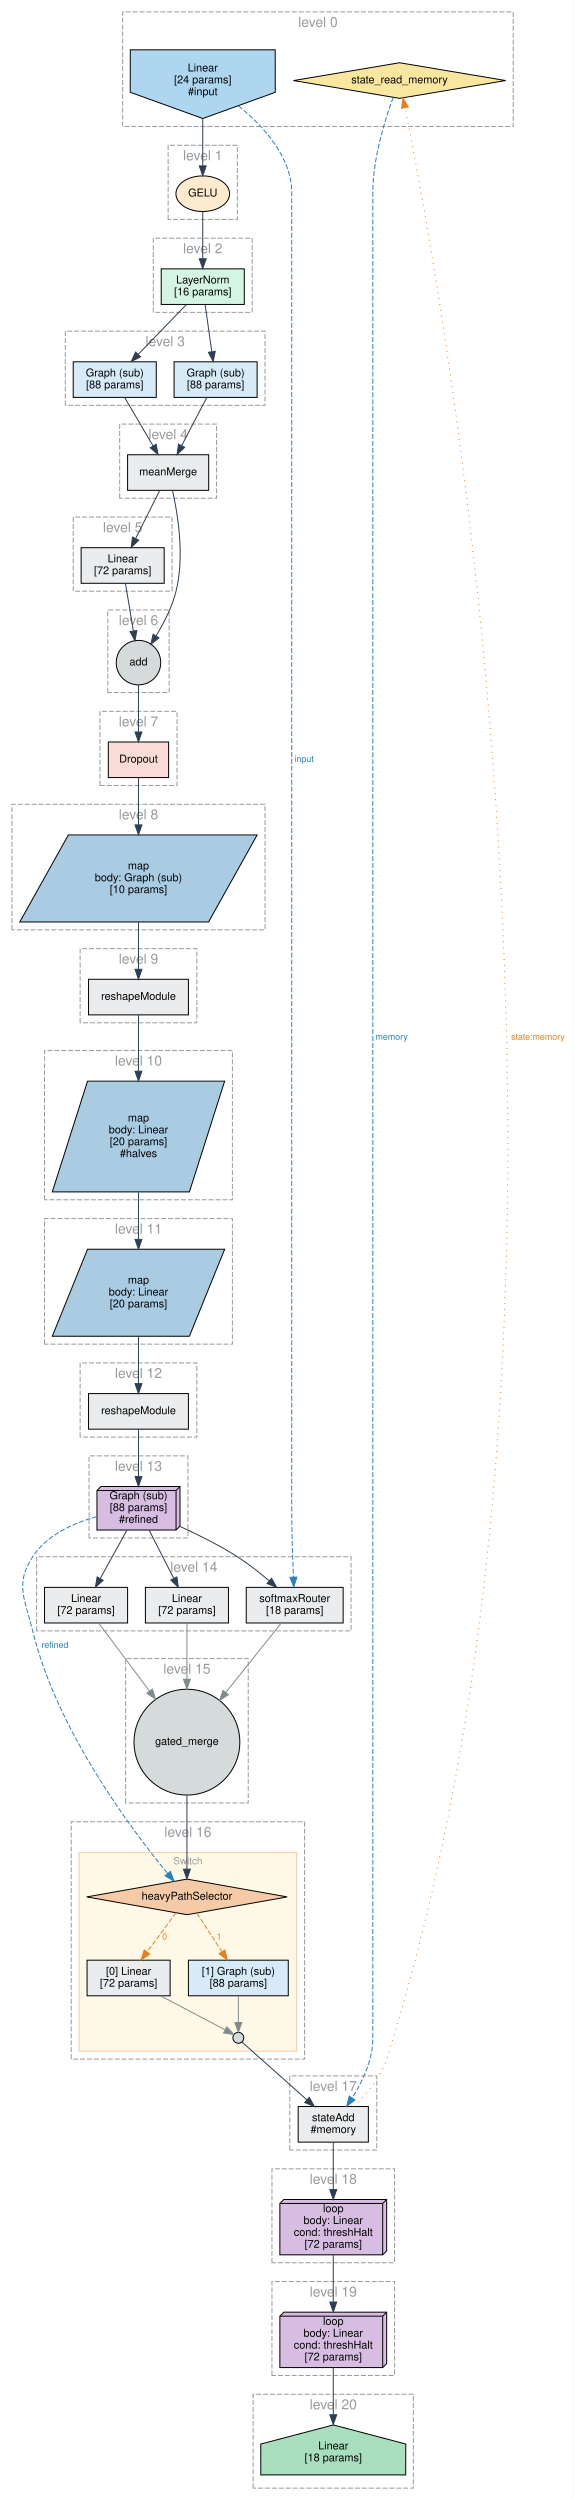
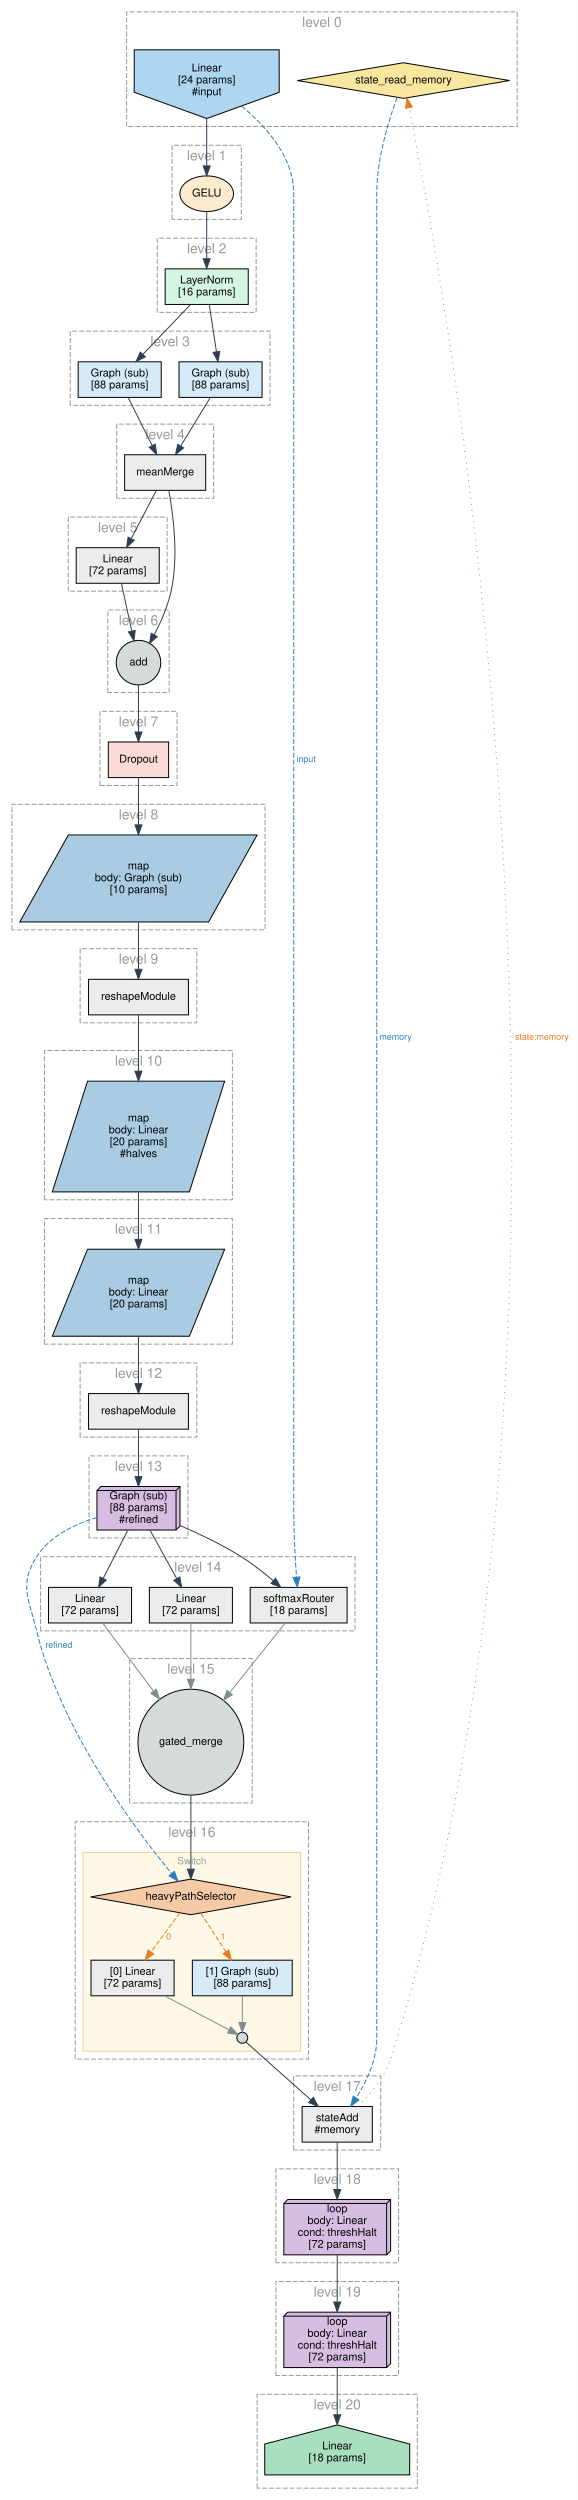
- <svg xmlns="http://www.w3.org/2000/svg" width="580pt" height="2528pt" viewBox="0.00 0.00 580.00 2528.39">
+ <svg xmlns="http://www.w3.org/2000/svg" width="584pt" height="2528pt" viewBox="0.00 0.00 584.00 2528.39">
  <g id="graph0" class="graph" transform="scale(1 1) rotate(0) translate(4 2524.39)">
-     <polygon fill="white" stroke="transparent" points="-4,4 -4,-2524.39 576,-2524.39 576,4 -4,4" />
+     <polygon fill="white" stroke="transparent" points="-4,4 -4,-2524.39 580,-2524.39 580,4 -4,4" />
    <g id="clust1" class="cluster">
-       <polygon fill="none" stroke="#999999" stroke-dasharray="5,2" points="120,-2396.48 120,-2512.39 515,-2512.39 515,-2396.48 120,-2396.48" />
-       <text text-anchor="middle" x="317.5" y="-2497.19" font-family="Helvetica,sans-Serif" font-size="14.00" fill="#999999">level 0</text>
+       <polygon fill="none" stroke="#999999" stroke-dasharray="5,2" points="124,-2396.48 124,-2512.39 519,-2512.39 519,-2396.48 124,-2396.48" />
+       <text text-anchor="middle" x="321.5" y="-2497.19" font-family="Helvetica,sans-Serif" font-size="14.00" fill="#999999">level 0</text>
    </g>
    <g id="clust2" class="cluster">
-       <polygon fill="none" stroke="#999999" stroke-dasharray="5,2" points="166,-2302.48 166,-2377.48 236,-2377.48 236,-2302.48 166,-2302.48" />
-       <text text-anchor="middle" x="201" y="-2362.28" font-family="Helvetica,sans-Serif" font-size="14.00" fill="#999999">level 1</text>
+       <polygon fill="none" stroke="#999999" stroke-dasharray="5,2" points="170,-2302.48 170,-2377.48 240,-2377.48 240,-2302.48 170,-2302.48" />
+       <text text-anchor="middle" x="205" y="-2362.28" font-family="Helvetica,sans-Serif" font-size="14.00" fill="#999999">level 1</text>
    </g>
    <g id="clust3" class="cluster">
-       <polygon fill="none" stroke="#999999" stroke-dasharray="5,2" points="151,-2208.48 151,-2283.48 251,-2283.48 251,-2208.48 151,-2208.48" />
-       <text text-anchor="middle" x="201" y="-2268.28" font-family="Helvetica,sans-Serif" font-size="14.00" fill="#999999">level 2</text>
+       <polygon fill="none" stroke="#999999" stroke-dasharray="5,2" points="155,-2208.48 155,-2283.48 255,-2283.48 255,-2208.48 155,-2208.48" />
+       <text text-anchor="middle" x="205" y="-2268.28" font-family="Helvetica,sans-Serif" font-size="14.00" fill="#999999">level 2</text>
    </g>
    <g id="clust4" class="cluster">
-       <polygon fill="none" stroke="#999999" stroke-dasharray="5,2" points="62,-2114.48 62,-2189.48 264,-2189.48 264,-2114.48 62,-2114.48" />
-       <text text-anchor="middle" x="163" y="-2174.28" font-family="Helvetica,sans-Serif" font-size="14.00" fill="#999999">level 3</text>
+       <polygon fill="none" stroke="#999999" stroke-dasharray="5,2" points="67,-2114.48 67,-2189.48 269,-2189.48 269,-2114.48 67,-2114.48" />
+       <text text-anchor="middle" x="168" y="-2174.28" font-family="Helvetica,sans-Serif" font-size="14.00" fill="#999999">level 3</text>
    </g>
    <g id="clust5" class="cluster">
-       <polygon fill="none" stroke="#999999" stroke-dasharray="5,2" points="117,-2020.48 117,-2095.48 215,-2095.48 215,-2020.48 117,-2020.48" />
-       <text text-anchor="middle" x="166" y="-2080.28" font-family="Helvetica,sans-Serif" font-size="14.00" fill="#999999">level 4</text>
+       <polygon fill="none" stroke="#999999" stroke-dasharray="5,2" points="114,-2020.48 114,-2095.48 212,-2095.48 212,-2020.48 114,-2020.48" />
+       <text text-anchor="middle" x="163" y="-2080.28" font-family="Helvetica,sans-Serif" font-size="14.00" fill="#999999">level 4</text>
    </g>
    <g id="clust6" class="cluster">
-       <polygon fill="none" stroke="#999999" stroke-dasharray="5,2" points="70,-1926.48 70,-2001.48 170,-2001.48 170,-1926.48 70,-1926.48" />
-       <text text-anchor="middle" x="120" y="-1986.28" font-family="Helvetica,sans-Serif" font-size="14.00" fill="#999999">level 5</text>
+       <polygon fill="none" stroke="#999999" stroke-dasharray="5,2" points="65,-1926.48 65,-2001.48 165,-2001.48 165,-1926.48 65,-1926.48" />
+       <text text-anchor="middle" x="115" y="-1986.28" font-family="Helvetica,sans-Serif" font-size="14.00" fill="#999999">level 5</text>
    </g>
    <g id="clust7" class="cluster">
      <polygon fill="none" stroke="#999999" stroke-dasharray="5,2" points="105,-1823.98 105,-1907.48 167,-1907.48 167,-1823.98 105,-1823.98" />
      <text text-anchor="middle" x="136" y="-1892.28" font-family="Helvetica,sans-Serif" font-size="14.00" fill="#999999">level 6</text>
    </g>
    <g id="clust8" class="cluster">
      <polygon fill="none" stroke="#999999" stroke-dasharray="5,2" points="97,-1729.98 97,-1804.98 175,-1804.98 175,-1729.98 97,-1729.98" />
      <text text-anchor="middle" x="136" y="-1789.78" font-family="Helvetica,sans-Serif" font-size="14.00" fill="#999999">level 7</text>
    </g>
    <g id="clust9" class="cluster">
      <polygon fill="none" stroke="#999999" stroke-dasharray="5,2" points="8,-1583.98 8,-1710.98 264,-1710.98 264,-1583.98 8,-1583.98" />
      <text text-anchor="middle" x="136" y="-1695.78" font-family="Helvetica,sans-Serif" font-size="14.00" fill="#999999">level 8</text>
    </g>
    <g id="clust10" class="cluster">
      <polygon fill="none" stroke="#999999" stroke-dasharray="5,2" points="77,-1489.98 77,-1564.98 195,-1564.98 195,-1489.98 77,-1489.98" />
      <text text-anchor="middle" x="136" y="-1549.78" font-family="Helvetica,sans-Serif" font-size="14.00" fill="#999999">level 9</text>
    </g>
    <g id="clust11" class="cluster">
      <polygon fill="none" stroke="#999999" stroke-dasharray="5,2" points="41,-1310.98 41,-1461.98 231,-1461.98 231,-1310.98 41,-1310.98" />
      <text text-anchor="middle" x="136" y="-1446.78" font-family="Helvetica,sans-Serif" font-size="14.00" fill="#999999">level 10</text>
    </g>
    <g id="clust12" class="cluster">
      <polygon fill="none" stroke="#999999" stroke-dasharray="5,2" points="41,-1164.98 41,-1291.98 231,-1291.98 231,-1164.98 41,-1164.98" />
      <text text-anchor="middle" x="136" y="-1276.78" font-family="Helvetica,sans-Serif" font-size="14.00" fill="#999999">level 11</text>
    </g>
    <g id="clust13" class="cluster">
      <polygon fill="none" stroke="#999999" stroke-dasharray="5,2" points="77,-1070.98 77,-1145.98 195,-1145.98 195,-1070.98 77,-1070.98" />
      <text text-anchor="middle" x="136" y="-1130.78" font-family="Helvetica,sans-Serif" font-size="14.00" fill="#999999">level 12</text>
    </g>
    <g id="clust14" class="cluster">
      <polygon fill="none" stroke="#999999" stroke-dasharray="5,2" points="86,-968.98 86,-1051.98 186,-1051.98 186,-968.98 86,-968.98" />
      <text text-anchor="middle" x="136" y="-1036.78" font-family="Helvetica,sans-Serif" font-size="14.00" fill="#999999">level 13</text>
    </g>
    <g id="clust15" class="cluster">
-       <polygon fill="none" stroke="#999999" stroke-dasharray="5,2" points="33,-874.98 33,-949.98 351,-949.98 351,-874.98 33,-874.98" />
-       <text text-anchor="middle" x="192" y="-934.78" font-family="Helvetica,sans-Serif" font-size="14.00" fill="#999999">level 14</text>
+       <polygon fill="none" stroke="#999999" stroke-dasharray="5,2" points="37,-874.98 37,-949.98 355,-949.98 355,-874.98 37,-874.98" />
+       <text text-anchor="middle" x="196" y="-934.78" font-family="Helvetica,sans-Serif" font-size="14.00" fill="#999999">level 14</text>
    </g>
    <g id="clust16" class="cluster">
-       <polygon fill="none" stroke="#999999" stroke-dasharray="5,2" points="123,-700.94 123,-846.98 247,-846.98 247,-700.94 123,-700.94" />
-       <text text-anchor="middle" x="185" y="-831.78" font-family="Helvetica,sans-Serif" font-size="14.00" fill="#999999">level 15</text>
+       <polygon fill="none" stroke="#999999" stroke-dasharray="5,2" points="127,-700.94 127,-846.98 251,-846.98 251,-700.94 127,-700.94" />
+       <text text-anchor="middle" x="189" y="-831.78" font-family="Helvetica,sans-Serif" font-size="14.00" fill="#999999">level 15</text>
    </g>
    <g id="clust17" class="cluster">
-       <polygon fill="none" stroke="#999999" stroke-dasharray="5,2" points="68,-441.94 68,-681.94 304,-681.94 304,-441.94 68,-441.94" />
-       <text text-anchor="middle" x="186" y="-666.74" font-family="Helvetica,sans-Serif" font-size="14.00" fill="#999999">level 16</text>
+       <polygon fill="none" stroke="#999999" stroke-dasharray="5,2" points="72,-441.94 72,-681.94 308,-681.94 308,-441.94 72,-441.94" />
+       <text text-anchor="middle" x="190" y="-666.74" font-family="Helvetica,sans-Serif" font-size="14.00" fill="#999999">level 16</text>
    </g>
    <g id="clust18" class="cluster">
-       <polygon fill="#fef9e7" stroke="#f5cba7" points="76,-449.94 76,-650.94 296,-650.94 296,-449.94 76,-449.94" />
-       <text text-anchor="middle" x="186" y="-638.94" font-family="Helvetica,sans-Serif" font-size="10.00" fill="#999999">Switch</text>
+       <polygon fill="#fef9e7" stroke="#f5cba7" points="80,-449.94 80,-650.94 300,-650.94 300,-449.94 80,-449.94" />
+       <text text-anchor="middle" x="190" y="-638.94" font-family="Helvetica,sans-Serif" font-size="10.00" fill="#999999">Switch</text>
    </g>
    <g id="clust19" class="cluster">
-       <polygon fill="none" stroke="#999999" stroke-dasharray="5,2" points="289,-349.94 289,-424.94 377,-424.94 377,-349.94 289,-349.94" />
-       <text text-anchor="middle" x="333" y="-409.74" font-family="Helvetica,sans-Serif" font-size="14.00" fill="#999999">level 17</text>
+       <polygon fill="none" stroke="#999999" stroke-dasharray="5,2" points="293,-349.94 293,-424.94 381,-424.94 381,-349.94 293,-349.94" />
+       <text text-anchor="middle" x="337" y="-409.74" font-family="Helvetica,sans-Serif" font-size="14.00" fill="#999999">level 17</text>
    </g>
    <g id="clust20" class="cluster">
-       <polygon fill="none" stroke="#999999" stroke-dasharray="5,2" points="271,-235.94 271,-330.94 395,-330.94 395,-235.94 271,-235.94" />
-       <text text-anchor="middle" x="333" y="-315.74" font-family="Helvetica,sans-Serif" font-size="14.00" fill="#999999">level 18</text>
+       <polygon fill="none" stroke="#999999" stroke-dasharray="5,2" points="275,-235.94 275,-330.94 399,-330.94 399,-235.94 275,-235.94" />
+       <text text-anchor="middle" x="337" y="-315.74" font-family="Helvetica,sans-Serif" font-size="14.00" fill="#999999">level 18</text>
    </g>
    <g id="clust21" class="cluster">
-       <polygon fill="none" stroke="#999999" stroke-dasharray="5,2" points="271,-121.94 271,-216.94 395,-216.94 395,-121.94 271,-121.94" />
-       <text text-anchor="middle" x="333" y="-201.74" font-family="Helvetica,sans-Serif" font-size="14.00" fill="#999999">level 19</text>
+       <polygon fill="none" stroke="#999999" stroke-dasharray="5,2" points="275,-121.94 275,-216.94 399,-216.94 399,-121.94 275,-121.94" />
+       <text text-anchor="middle" x="337" y="-201.74" font-family="Helvetica,sans-Serif" font-size="14.00" fill="#999999">level 19</text>
    </g>
    <g id="clust22" class="cluster">
-       <polygon fill="none" stroke="#999999" stroke-dasharray="5,2" points="252,-8 252,-102.94 414,-102.94 414,-8 252,-8" />
-       <text text-anchor="middle" x="333" y="-87.74" font-family="Helvetica,sans-Serif" font-size="14.00" fill="#999999">level 20</text>
+       <polygon fill="none" stroke="#999999" stroke-dasharray="5,2" points="256,-8 256,-102.94 418,-102.94 418,-8 256,-8" />
+       <text text-anchor="middle" x="337" y="-87.74" font-family="Helvetica,sans-Serif" font-size="14.00" fill="#999999">level 20</text>
    </g>
    <g id="node1" class="node">
-       <polygon fill="#f9e79f" stroke="black" points="400,-2460.93 292.69,-2442.93 400,-2424.93 507.31,-2442.93 400,-2460.93" />
-       <text text-anchor="middle" x="400" y="-2440.13" font-family="Helvetica,sans-Serif" font-size="11.00">state_read_memory</text>
+       <polygon fill="#f9e79f" stroke="black" points="404,-2460.93 296.69,-2442.93 404,-2424.93 511.31,-2442.93 404,-2460.93" />
+       <text text-anchor="middle" x="404" y="-2440.13" font-family="Helvetica,sans-Serif" font-size="11.00">state_read_memory</text>
    </g>
    <g id="node25" class="node">
-       <polygon fill="#eaecee" stroke="black" points="368.5,-393.94 297.5,-393.94 297.5,-357.94 368.5,-357.94 368.5,-393.94" />
-       <text text-anchor="middle" x="333" y="-379.14" font-family="Helvetica,sans-Serif" font-size="11.00">stateAdd</text>
-       <text text-anchor="middle" x="333" y="-367.14" font-family="Helvetica,sans-Serif" font-size="11.00">#memory</text>
+       <polygon fill="#eaecee" stroke="black" points="372.5,-393.94 301.5,-393.94 301.5,-357.94 372.5,-357.94 372.5,-393.94" />
+       <text text-anchor="middle" x="337" y="-379.14" font-family="Helvetica,sans-Serif" font-size="11.00">stateAdd</text>
+       <text text-anchor="middle" x="337" y="-367.14" font-family="Helvetica,sans-Serif" font-size="11.00">#memory</text>
    </g>
    <g id="edge31" class="edge">
-       <path fill="none" stroke="#2980b9" stroke-dasharray="5,2" d="M393.6,-2425.83C385.62,-2404.26 373,-2364.61 373,-2329.48 373,-2329.48 373,-2329.48 373,-462.44 373,-440.87 362.43,-418.88 352.15,-402.6" />
-       <polygon fill="#2980b9" stroke="#2980b9" points="355,-400.56 346.54,-394.18 349.18,-404.44 355,-400.56" />
-       <text text-anchor="middle" x="392" y="-1472.78" font-family="Helvetica,sans-Serif" font-size="9.00" fill="#2980b9">memory</text>
+       <path fill="none" stroke="#2980b9" stroke-dasharray="5,2" d="M397.6,-2425.83C389.62,-2404.26 377,-2364.61 377,-2329.48 377,-2329.48 377,-2329.48 377,-462.44 377,-440.87 366.43,-418.88 356.15,-402.6" />
+       <polygon fill="#2980b9" stroke="#2980b9" points="359,-400.56 350.54,-394.18 353.18,-404.44 359,-400.56" />
+       <text text-anchor="middle" x="396" y="-1472.78" font-family="Helvetica,sans-Serif" font-size="9.00" fill="#2980b9">memory</text>
    </g>
    <g id="node2" class="node">
-       <polygon fill="#aed6f1" stroke="black" points="127.66,-2431.06 201,-2404.52 274.34,-2431.06 274.27,-2474.01 127.73,-2474.01 127.66,-2431.06" />
-       <text text-anchor="middle" x="201" y="-2452.13" font-family="Helvetica,sans-Serif" font-size="11.00">Linear</text>
-       <text text-anchor="middle" x="201" y="-2440.13" font-family="Helvetica,sans-Serif" font-size="11.00">[24 params]</text>
-       <text text-anchor="middle" x="201" y="-2428.13" font-family="Helvetica,sans-Serif" font-size="11.00">#input</text>
+       <polygon fill="#aed6f1" stroke="black" points="131.66,-2431.06 205,-2404.52 278.34,-2431.06 278.27,-2474.01 131.73,-2474.01 131.66,-2431.06" />
+       <text text-anchor="middle" x="205" y="-2452.13" font-family="Helvetica,sans-Serif" font-size="11.00">Linear</text>
+       <text text-anchor="middle" x="205" y="-2440.13" font-family="Helvetica,sans-Serif" font-size="11.00">[24 params]</text>
+       <text text-anchor="middle" x="205" y="-2428.13" font-family="Helvetica,sans-Serif" font-size="11.00">#input</text>
    </g>
    <g id="node3" class="node">
-       <ellipse fill="#fdebd0" stroke="black" cx="201" cy="-2328.48" rx="27.12" ry="18" />
-       <text text-anchor="middle" x="201" y="-2325.68" font-family="Helvetica,sans-Serif" font-size="11.00">GELU</text>
+       <ellipse fill="#fdebd0" stroke="black" cx="205" cy="-2328.48" rx="27.12" ry="18" />
+       <text text-anchor="middle" x="205" y="-2325.68" font-family="Helvetica,sans-Serif" font-size="11.00">GELU</text>
    </g>
    <g id="edge5" class="edge">
-       <path fill="none" stroke="#2c3e50" d="M201,-2404.49C201,-2388.91 201,-2371.15 201,-2356.83" />
-       <polygon fill="#2c3e50" stroke="#2c3e50" points="204.5,-2356.64 201,-2346.64 197.5,-2356.64 204.5,-2356.64" />
-     </g>
-     <g id="node18" class="node">
-       <polygon fill="#eaecee" stroke="black" points="343,-918.98 245,-918.98 245,-882.98 343,-882.98 343,-918.98" />
-       <text text-anchor="middle" x="294" y="-904.18" font-family="Helvetica,sans-Serif" font-size="11.00">softmaxRouter</text>
-       <text text-anchor="middle" x="294" y="-892.18" font-family="Helvetica,sans-Serif" font-size="11.00">[18 params]</text>
+       <path fill="none" stroke="#2c3e50" d="M205,-2404.49C205,-2388.91 205,-2371.15 205,-2356.83" />
+       <polygon fill="#2c3e50" stroke="#2c3e50" points="208.5,-2356.64 205,-2346.64 201.5,-2356.64 208.5,-2356.64" />
+     </g>
+     <g id="node19" class="node">
+       <polygon fill="#eaecee" stroke="black" points="347,-918.98 249,-918.98 249,-882.98 347,-882.98 347,-918.98" />
+       <text text-anchor="middle" x="298" y="-904.18" font-family="Helvetica,sans-Serif" font-size="11.00">softmaxRouter</text>
+       <text text-anchor="middle" x="298" y="-892.18" font-family="Helvetica,sans-Serif" font-size="11.00">[18 params]</text>
    </g>
    <g id="edge27" class="edge">
-       <path fill="none" stroke="#2980b9" stroke-dasharray="5,2" d="M237.09,-2417.29C262.13,-2397 291,-2365.73 291,-2329.48 291,-2329.48 291,-2329.48 291,-997.98 291,-974.87 291.88,-948.65 292.69,-929.46" />
-       <polygon fill="#2980b9" stroke="#2980b9" points="296.19,-929.46 293.13,-919.31 289.2,-929.15 296.19,-929.46" />
-       <text text-anchor="middle" x="303.5" y="-1753.78" font-family="Helvetica,sans-Serif" font-size="9.00" fill="#2980b9">input</text>
+       <path fill="none" stroke="#2980b9" stroke-dasharray="5,2" d="M240.29,-2417.11C264.77,-2396.73 293,-2365.42 293,-2329.48 293,-2329.48 293,-2329.48 293,-997.98 293,-974.85 294.47,-948.63 295.81,-929.44" />
+       <polygon fill="#2980b9" stroke="#2980b9" points="299.31,-929.53 296.55,-919.3 292.33,-929.02 299.31,-929.53" />
+       <text text-anchor="middle" x="305.5" y="-1753.78" font-family="Helvetica,sans-Serif" font-size="9.00" fill="#2980b9">input</text>
    </g>
    <g id="node4" class="node">
-       <polygon fill="#d5f5e3" stroke="black" points="243,-2252.48 159,-2252.48 159,-2216.48 243,-2216.48 243,-2252.48" />
-       <text text-anchor="middle" x="201" y="-2237.68" font-family="Helvetica,sans-Serif" font-size="11.00">LayerNorm</text>
-       <text text-anchor="middle" x="201" y="-2225.68" font-family="Helvetica,sans-Serif" font-size="11.00">[16 params]</text>
+       <polygon fill="#d5f5e3" stroke="black" points="247,-2252.48 163,-2252.48 163,-2216.48 247,-2216.48 247,-2252.48" />
+       <text text-anchor="middle" x="205" y="-2237.68" font-family="Helvetica,sans-Serif" font-size="11.00">LayerNorm</text>
+       <text text-anchor="middle" x="205" y="-2225.68" font-family="Helvetica,sans-Serif" font-size="11.00">[16 params]</text>
    </g>
    <g id="edge6" class="edge">
-       <path fill="none" stroke="#2c3e50" d="M201,-2310.17C201,-2296.94 201,-2278.42 201,-2263.14" />
-       <polygon fill="#2c3e50" stroke="#2c3e50" points="204.5,-2262.7 201,-2252.7 197.5,-2262.7 204.5,-2262.7" />
+       <path fill="none" stroke="#2c3e50" d="M205,-2310.17C205,-2296.94 205,-2278.42 205,-2263.14" />
+       <polygon fill="#2c3e50" stroke="#2c3e50" points="208.5,-2262.7 205,-2252.7 201.5,-2262.7 208.5,-2262.7" />
    </g>
    <g id="node5" class="node">
-       <polygon fill="#d6eaf8" stroke="black" points="154,-2158.48 70,-2158.48 70,-2122.48 154,-2122.48 154,-2158.48" />
-       <text text-anchor="middle" x="112" y="-2143.68" font-family="Helvetica,sans-Serif" font-size="11.00">Graph (sub)</text>
-       <text text-anchor="middle" x="112" y="-2131.68" font-family="Helvetica,sans-Serif" font-size="11.00">[88 params]</text>
+       <polygon fill="#d6eaf8" stroke="black" points="261,-2158.48 177,-2158.48 177,-2122.48 261,-2122.48 261,-2158.48" />
+       <text text-anchor="middle" x="219" y="-2143.68" font-family="Helvetica,sans-Serif" font-size="11.00">Graph (sub)</text>
+       <text text-anchor="middle" x="219" y="-2131.68" font-family="Helvetica,sans-Serif" font-size="11.00">[88 params]</text>
    </g>
    <g id="edge7" class="edge">
-       <path fill="none" stroke="#2c3e50" d="M184.26,-2216.17C170.59,-2202.04 151.09,-2181.88 135.79,-2166.07" />
-       <polygon fill="#2c3e50" stroke="#2c3e50" points="138.13,-2163.46 128.67,-2158.7 133.1,-2168.32 138.13,-2163.46" />
+       <path fill="none" stroke="#2c3e50" d="M207.63,-2216.17C209.67,-2202.81 212.52,-2184.06 214.86,-2168.69" />
+       <polygon fill="#2c3e50" stroke="#2c3e50" points="218.33,-2169.11 216.38,-2158.7 211.41,-2168.06 218.33,-2169.11" />
    </g>
    <g id="node6" class="node">
-       <polygon fill="#d6eaf8" stroke="black" points="256,-2158.48 172,-2158.48 172,-2122.48 256,-2122.48 256,-2158.48" />
-       <text text-anchor="middle" x="214" y="-2143.68" font-family="Helvetica,sans-Serif" font-size="11.00">Graph (sub)</text>
-       <text text-anchor="middle" x="214" y="-2131.68" font-family="Helvetica,sans-Serif" font-size="11.00">[88 params]</text>
+       <polygon fill="#d6eaf8" stroke="black" points="159,-2158.48 75,-2158.48 75,-2122.48 159,-2122.48 159,-2158.48" />
+       <text text-anchor="middle" x="117" y="-2143.68" font-family="Helvetica,sans-Serif" font-size="11.00">Graph (sub)</text>
+       <text text-anchor="middle" x="117" y="-2131.68" font-family="Helvetica,sans-Serif" font-size="11.00">[88 params]</text>
    </g>
    <g id="edge8" class="edge">
-       <path fill="none" stroke="#2c3e50" d="M203.45,-2216.17C205.33,-2202.81 207.98,-2184.06 210.15,-2168.69" />
-       <polygon fill="#2c3e50" stroke="#2c3e50" points="213.63,-2169.09 211.57,-2158.7 206.7,-2168.11 213.63,-2169.09" />
+       <path fill="none" stroke="#2c3e50" d="M188.45,-2216.17C174.93,-2202.04 155.65,-2181.88 140.53,-2166.07" />
+       <polygon fill="#2c3e50" stroke="#2c3e50" points="142.92,-2163.51 133.48,-2158.7 137.86,-2168.35 142.92,-2163.51" />
    </g>
    <g id="node7" class="node">
-       <polygon fill="#eaecee" stroke="black" points="207,-2064.48 125,-2064.48 125,-2028.48 207,-2028.48 207,-2064.48" />
-       <text text-anchor="middle" x="166" y="-2043.68" font-family="Helvetica,sans-Serif" font-size="11.00">meanMerge</text>
+       <polygon fill="#eaecee" stroke="black" points="204,-2064.48 122,-2064.48 122,-2028.48 204,-2028.48 204,-2064.48" />
+       <text text-anchor="middle" x="163" y="-2043.68" font-family="Helvetica,sans-Serif" font-size="11.00">meanMerge</text>
    </g>
    <g id="edge9" class="edge">
-       <path fill="none" stroke="#2c3e50" d="M122.16,-2122.17C130.23,-2108.42 141.64,-2088.98 150.8,-2073.37" />
-       <polygon fill="#2c3e50" stroke="#2c3e50" points="153.84,-2075.1 155.89,-2064.7 147.81,-2071.55 153.84,-2075.1" />
+       <path fill="none" stroke="#2c3e50" d="M208.47,-2122.17C200.1,-2108.42 188.26,-2088.98 178.76,-2073.37" />
+       <polygon fill="#2c3e50" stroke="#2c3e50" points="181.68,-2071.42 173.49,-2064.7 175.7,-2075.06 181.68,-2071.42" />
    </g>
    <g id="edge10" class="edge">
-       <path fill="none" stroke="#2c3e50" d="M204.97,-2122.17C197.86,-2108.55 187.84,-2089.34 179.74,-2073.81" />
-       <polygon fill="#2c3e50" stroke="#2c3e50" points="182.72,-2071.95 174.99,-2064.7 176.51,-2075.19 182.72,-2071.95" />
+       <path fill="none" stroke="#2c3e50" d="M125.65,-2122.17C132.46,-2108.55 142.07,-2089.34 149.83,-2073.81" />
+       <polygon fill="#2c3e50" stroke="#2c3e50" points="153.04,-2075.21 154.39,-2064.7 146.78,-2072.08 153.04,-2075.21" />
    </g>
    <g id="node8" class="node">
-       <polygon fill="#eaecee" stroke="black" points="162,-1970.48 78,-1970.48 78,-1934.48 162,-1934.48 162,-1970.48" />
-       <text text-anchor="middle" x="120" y="-1955.68" font-family="Helvetica,sans-Serif" font-size="11.00">Linear</text>
-       <text text-anchor="middle" x="120" y="-1943.68" font-family="Helvetica,sans-Serif" font-size="11.00">[72 params]</text>
+       <polygon fill="#eaecee" stroke="black" points="157,-1970.48 73,-1970.48 73,-1934.48 157,-1934.48 157,-1970.48" />
+       <text text-anchor="middle" x="115" y="-1955.68" font-family="Helvetica,sans-Serif" font-size="11.00">Linear</text>
+       <text text-anchor="middle" x="115" y="-1943.68" font-family="Helvetica,sans-Serif" font-size="11.00">[72 params]</text>
    </g>
    <g id="edge11" class="edge">
-       <path fill="none" stroke="#2c3e50" d="M157.35,-2028.17C150.54,-2014.55 140.93,-1995.34 133.17,-1979.81" />
-       <polygon fill="#2c3e50" stroke="#2c3e50" points="136.22,-1978.08 128.61,-1970.7 129.96,-1981.21 136.22,-1978.08" />
+       <path fill="none" stroke="#2c3e50" d="M153.97,-2028.17C146.86,-2014.55 136.84,-1995.34 128.74,-1979.81" />
+       <polygon fill="#2c3e50" stroke="#2c3e50" points="131.72,-1977.95 123.99,-1970.7 125.51,-1981.19 131.72,-1977.95" />
    </g>
    <g id="node9" class="node">
      <ellipse fill="#d5dbdb" stroke="black" cx="136" cy="-1854.23" rx="22.5" ry="22.5" />
      <text text-anchor="middle" x="136" y="-1851.43" font-family="Helvetica,sans-Serif" font-size="11.00">add</text>
    </g>
    <g id="edge12" class="edge">
-       <path fill="none" stroke="#2c3e50" d="M170.44,-2028.23C175.74,-2004.82 182.84,-1961.83 174,-1926.48 170.03,-1910.61 161.79,-1894.4 153.99,-1881.46" />
-       <polygon fill="#2c3e50" stroke="#2c3e50" points="156.74,-1879.27 148.46,-1872.67 150.82,-1883 156.74,-1879.27" />
+       <path fill="none" stroke="#2c3e50" d="M166.69,-2028.29C171.06,-2004.94 176.83,-1962.03 169,-1926.48 165.62,-1911.16 158.62,-1895.21 151.92,-1882.3" />
+       <polygon fill="#2c3e50" stroke="#2c3e50" points="154.99,-1880.62 147.16,-1873.49 148.84,-1883.95 154.99,-1880.62" />
    </g>
    <g id="edge13" class="edge">
-       <path fill="none" stroke="#2c3e50" d="M122.86,-1934.27C125.07,-1920.96 128.19,-1902.19 130.84,-1886.27" />
-       <polygon fill="#2c3e50" stroke="#2c3e50" points="134.31,-1886.75 132.49,-1876.31 127.4,-1885.61 134.31,-1886.75" />
+       <path fill="none" stroke="#2c3e50" d="M118.75,-1934.27C121.66,-1920.96 125.75,-1902.19 129.23,-1886.27" />
+       <polygon fill="#2c3e50" stroke="#2c3e50" points="132.69,-1886.83 131.4,-1876.31 125.85,-1885.34 132.69,-1886.83" />
    </g>
    <g id="node10" class="node">
      <polygon fill="#fadbd8" stroke="black" points="166.5,-1773.98 105.5,-1773.98 105.5,-1737.98 166.5,-1737.98 166.5,-1773.98" />
      <text text-anchor="middle" x="136" y="-1753.18" font-family="Helvetica,sans-Serif" font-size="11.00">Dropout</text>
    </g>
    <g id="edge14" class="edge">
      <path fill="none" stroke="#2c3e50" d="M136,-1831.86C136,-1817.87 136,-1799.45 136,-1784.38" />
      <polygon fill="#2c3e50" stroke="#2c3e50" points="139.5,-1784.11 136,-1774.11 132.5,-1784.11 139.5,-1784.11" />
    </g>
    <g id="node11" class="node">
      <polygon fill="#a9cce3" stroke="black" points="256.03,-1679.98 65.09,-1679.98 15.97,-1591.98 206.91,-1591.98 256.03,-1679.98" />
      <text text-anchor="middle" x="136" y="-1645.18" font-family="Helvetica,sans-Serif" font-size="11.00">map</text>
      <text text-anchor="middle" x="136" y="-1633.18" font-family="Helvetica,sans-Serif" font-size="11.00">body: Graph (sub)</text>
      <text text-anchor="middle" x="136" y="-1621.18" font-family="Helvetica,sans-Serif" font-size="11.00">[10 params]</text>
    </g>
    <g id="edge15" class="edge">
      <path fill="none" stroke="#2c3e50" d="M136,-1737.82C136,-1725.21 136,-1707.34 136,-1690.15" />
      <polygon fill="#2c3e50" stroke="#2c3e50" points="139.5,-1690.14 136,-1680.14 132.5,-1690.14 139.5,-1690.14" />
    </g>
    <g id="node12" class="node">
      <polygon fill="#eaecee" stroke="black" points="186.5,-1533.98 85.5,-1533.98 85.5,-1497.98 186.5,-1497.98 186.5,-1533.98" />
      <text text-anchor="middle" x="136" y="-1513.18" font-family="Helvetica,sans-Serif" font-size="11.00">reshapeModule</text>
    </g>
    <g id="edge16" class="edge">
      <path fill="none" stroke="#2c3e50" d="M136,-1591.71C136,-1575.77 136,-1558.19 136,-1544.08" />
      <polygon fill="#2c3e50" stroke="#2c3e50" points="139.5,-1544.06 136,-1534.06 132.5,-1544.06 139.5,-1544.06" />
    </g>
    <g id="node13" class="node">
      <polygon fill="#a9cce3" stroke="black" points="223.17,-1430.98 84.5,-1430.98 48.83,-1318.98 187.5,-1318.98 223.17,-1430.98" />
      <text text-anchor="middle" x="136" y="-1390.18" font-family="Helvetica,sans-Serif" font-size="11.00">map</text>
      <text text-anchor="middle" x="136" y="-1378.18" font-family="Helvetica,sans-Serif" font-size="11.00">body: Linear</text>
      <text text-anchor="middle" x="136" y="-1366.18" font-family="Helvetica,sans-Serif" font-size="11.00">[20 params]</text>
      <text text-anchor="middle" x="136" y="-1354.18" font-family="Helvetica,sans-Serif" font-size="11.00">#halves</text>
    </g>
    <g id="edge17" class="edge">
      <path fill="none" stroke="#2c3e50" d="M136,-1497.93C136,-1483.6 136,-1462.16 136,-1441.24" />
      <polygon fill="#2c3e50" stroke="#2c3e50" points="139.5,-1441.04 136,-1431.04 132.5,-1441.04 139.5,-1441.04" />
    </g>
    <g id="node14" class="node">
      <polygon fill="#a9cce3" stroke="black" points="223.17,-1260.98 84.5,-1260.98 48.83,-1172.98 187.5,-1172.98 223.17,-1260.98" />
      <text text-anchor="middle" x="136" y="-1226.18" font-family="Helvetica,sans-Serif" font-size="11.00">map</text>
      <text text-anchor="middle" x="136" y="-1214.18" font-family="Helvetica,sans-Serif" font-size="11.00">body: Linear</text>
      <text text-anchor="middle" x="136" y="-1202.18" font-family="Helvetica,sans-Serif" font-size="11.00">[20 params]</text>
    </g>
    <g id="edge18" class="edge">
      <path fill="none" stroke="#2c3e50" d="M136,-1318.54C136,-1303.17 136,-1286.52 136,-1271.27" />
      <polygon fill="#2c3e50" stroke="#2c3e50" points="139.5,-1270.98 136,-1260.98 132.5,-1270.98 139.5,-1270.98" />
    </g>
    <g id="node15" class="node">
      <polygon fill="#eaecee" stroke="black" points="186.5,-1114.98 85.5,-1114.98 85.5,-1078.98 186.5,-1078.98 186.5,-1114.98" />
      <text text-anchor="middle" x="136" y="-1094.18" font-family="Helvetica,sans-Serif" font-size="11.00">reshapeModule</text>
    </g>
    <g id="edge19" class="edge">
      <path fill="none" stroke="#2c3e50" d="M136,-1172.71C136,-1156.77 136,-1139.19 136,-1125.08" />
      <polygon fill="#2c3e50" stroke="#2c3e50" points="139.5,-1125.06 136,-1115.06 132.5,-1125.06 139.5,-1125.06" />
    </g>
    <g id="node16" class="node">
      <polygon fill="#d7bde2" stroke="black" points="178,-1020.98 98,-1020.98 94,-1016.98 94,-976.98 174,-976.98 178,-980.98 178,-1020.98" />
      <polyline fill="none" stroke="black" points="174,-1016.98 94,-1016.98 " />
      <polyline fill="none" stroke="black" points="174,-1016.98 174,-976.98 " />
      <polyline fill="none" stroke="black" points="174,-1016.98 178,-1020.98 " />
      <text text-anchor="middle" x="136" y="-1008.18" font-family="Helvetica,sans-Serif" font-size="11.00">Graph (sub)</text>
      <text text-anchor="middle" x="136" y="-996.18" font-family="Helvetica,sans-Serif" font-size="11.00">[88 params]</text>
      <text text-anchor="middle" x="136" y="-984.18" font-family="Helvetica,sans-Serif" font-size="11.00">#refined</text>
    </g>
    <g id="edge20" class="edge">
      <path fill="none" stroke="#2c3e50" d="M136,-1078.81C136,-1065.67 136,-1047.17 136,-1031.4" />
      <polygon fill="#2c3e50" stroke="#2c3e50" points="139.5,-1031.01 136,-1021.01 132.5,-1031.01 139.5,-1031.01" />
    </g>
    <g id="node17" class="node">
-       <polygon fill="#eaecee" stroke="black" points="227,-918.98 143,-918.98 143,-882.98 227,-882.98 227,-918.98" />
-       <text text-anchor="middle" x="185" y="-904.18" font-family="Helvetica,sans-Serif" font-size="11.00">Linear</text>
-       <text text-anchor="middle" x="185" y="-892.18" font-family="Helvetica,sans-Serif" font-size="11.00">[72 params]</text>
+       <polygon fill="#eaecee" stroke="black" points="129,-918.98 45,-918.98 45,-882.98 129,-882.98 129,-918.98" />
+       <text text-anchor="middle" x="87" y="-904.18" font-family="Helvetica,sans-Serif" font-size="11.00">Linear</text>
+       <text text-anchor="middle" x="87" y="-892.18" font-family="Helvetica,sans-Serif" font-size="11.00">[72 params]</text>
+     </g>
+     <g id="edge22" class="edge">
+       <path fill="none" stroke="#2c3e50" d="M125.13,-976.67C117.79,-962.31 108.08,-943.27 100.29,-928.01" />
+       <polygon fill="#2c3e50" stroke="#2c3e50" points="103.39,-926.38 95.72,-919.07 97.15,-929.56 103.39,-926.38" />
+     </g>
+     <g id="node18" class="node">
+       <polygon fill="#eaecee" stroke="black" points="231,-918.98 147,-918.98 147,-882.98 231,-882.98 231,-918.98" />
+       <text text-anchor="middle" x="189" y="-904.18" font-family="Helvetica,sans-Serif" font-size="11.00">Linear</text>
+       <text text-anchor="middle" x="189" y="-892.18" font-family="Helvetica,sans-Serif" font-size="11.00">[72 params]</text>
    </g>
    <g id="edge23" class="edge">
-       <path fill="none" stroke="#2c3e50" d="M146.87,-976.67C154.21,-962.31 163.92,-943.27 171.71,-928.01" />
-       <polygon fill="#2c3e50" stroke="#2c3e50" points="174.85,-929.56 176.28,-919.07 168.61,-926.38 174.85,-929.56" />
+       <path fill="none" stroke="#2c3e50" d="M147.76,-976.67C155.69,-962.31 166.2,-943.27 174.63,-928.01" />
+       <polygon fill="#2c3e50" stroke="#2c3e50" points="177.8,-929.51 179.56,-919.07 171.67,-926.13 177.8,-929.51" />
    </g>
    <g id="edge21" class="edge">
-       <path fill="none" stroke="#2c3e50" d="M178.08,-980.54C196.42,-972.25 217.83,-961.6 236,-949.98 247.09,-942.87 258.44,-933.92 268.12,-925.68" />
-       <polygon fill="#2c3e50" stroke="#2c3e50" points="270.58,-928.19 275.82,-918.98 265.98,-922.91 270.58,-928.19" />
-     </g>
-     <g id="node19" class="node">
-       <polygon fill="#eaecee" stroke="black" points="125,-918.98 41,-918.98 41,-882.98 125,-882.98 125,-918.98" />
-       <text text-anchor="middle" x="83" y="-904.18" font-family="Helvetica,sans-Serif" font-size="11.00">Linear</text>
-       <text text-anchor="middle" x="83" y="-892.18" font-family="Helvetica,sans-Serif" font-size="11.00">[72 params]</text>
-     </g>
-     <g id="edge22" class="edge">
-       <path fill="none" stroke="#2c3e50" d="M124.24,-976.67C116.31,-962.31 105.8,-943.27 97.37,-928.01" />
-       <polygon fill="#2c3e50" stroke="#2c3e50" points="100.33,-926.13 92.44,-919.07 94.2,-929.51 100.33,-926.13" />
+       <path fill="none" stroke="#2c3e50" d="M178.03,-981.53C197.49,-973.18 220.56,-962.21 240,-949.98 251.15,-942.96 262.51,-934.03 272.18,-925.78" />
+       <polygon fill="#2c3e50" stroke="#2c3e50" points="274.64,-928.28 279.87,-919.06 270.04,-923 274.64,-928.28" />
    </g>
    <g id="node21" class="node">
-       <polygon fill="#f5cba7" stroke="black" points="185,-623.94 83.6,-605.94 185,-587.94 286.4,-605.94 185,-623.94" />
-       <text text-anchor="middle" x="185" y="-603.14" font-family="Helvetica,sans-Serif" font-size="11.00">heavyPathSelector</text>
+       <polygon fill="#f5cba7" stroke="black" points="189,-623.94 87.6,-605.94 189,-587.94 290.4,-605.94 189,-623.94" />
+       <text text-anchor="middle" x="189" y="-603.14" font-family="Helvetica,sans-Serif" font-size="11.00">heavyPathSelector</text>
    </g>
    <g id="edge29" class="edge">
-       <path fill="none" stroke="#2980b9" stroke-dasharray="5,2" d="M93.94,-990.61C70.54,-984.13 43.33,-972.11 29,-949.98 10.88,-922 21.12,-907.36 29,-874.98 53.51,-774.22 129.43,-673.37 165.54,-629.58" />
-       <polygon fill="#2980b9" stroke="#2980b9" points="168.28,-631.76 172,-621.84 162.9,-627.28 168.28,-631.76" />
-       <text text-anchor="middle" x="51.5" y="-857.78" font-family="Helvetica,sans-Serif" font-size="9.00" fill="#2980b9">refined</text>
+       <path fill="none" stroke="#2980b9" stroke-dasharray="5,2" d="M93.89,-989.71C71.72,-982.99 46.41,-971.02 33,-949.98 15.09,-921.87 25.12,-907.36 33,-874.98 57.51,-774.22 133.43,-673.37 169.54,-629.58" />
+       <polygon fill="#2980b9" stroke="#2980b9" points="172.28,-631.76 176,-621.84 166.9,-627.28 172.28,-631.76" />
+       <text text-anchor="middle" x="55.5" y="-857.78" font-family="Helvetica,sans-Serif" font-size="9.00" fill="#2980b9">refined</text>
    </g>
    <g id="node20" class="node">
-       <ellipse fill="#d5dbdb" stroke="black" cx="185" cy="-762.46" rx="53.54" ry="53.54" />
-       <text text-anchor="middle" x="185" y="-759.66" font-family="Helvetica,sans-Serif" font-size="11.00">gated_merge</text>
+       <ellipse fill="#d5dbdb" stroke="black" cx="189" cy="-762.46" rx="53.54" ry="53.54" />
+       <text text-anchor="middle" x="189" y="-759.66" font-family="Helvetica,sans-Serif" font-size="11.00">gated_merge</text>
+     </g>
+     <g id="edge25" class="edge">
+       <path fill="none" stroke="#7f8c8d" d="M99.71,-882.96C112.57,-865.75 133.08,-838.3 151.2,-814.04" />
+       <polygon fill="#7f8c8d" stroke="#7f8c8d" points="154.06,-816.07 157.24,-805.96 148.46,-811.88 154.06,-816.07" />
    </g>
    <g id="edge26" class="edge">
-       <path fill="none" stroke="#7f8c8d" d="M185,-882.96C185,-868.59 185,-847.07 185,-826.24" />
-       <polygon fill="#7f8c8d" stroke="#7f8c8d" points="188.5,-826.1 185,-816.1 181.5,-826.1 188.5,-826.1" />
+       <path fill="none" stroke="#7f8c8d" d="M189,-882.96C189,-868.59 189,-847.07 189,-826.24" />
+       <polygon fill="#7f8c8d" stroke="#7f8c8d" points="192.5,-826.1 189,-816.1 185.5,-826.1 192.5,-826.1" />
    </g>
    <g id="edge24" class="edge">
-       <path fill="none" stroke="#7f8c8d" d="M280.42,-882.96C266.41,-865.42 243.9,-837.23 224.27,-812.64" />
-       <polygon fill="#7f8c8d" stroke="#7f8c8d" points="226.98,-810.43 218.01,-804.8 221.51,-814.8 226.98,-810.43" />
-     </g>
-     <g id="edge25" class="edge">
-       <path fill="none" stroke="#7f8c8d" d="M95.71,-882.96C108.57,-865.75 129.08,-838.3 147.2,-814.04" />
-       <polygon fill="#7f8c8d" stroke="#7f8c8d" points="150.06,-816.07 153.24,-805.96 144.46,-811.88 150.06,-816.07" />
+       <path fill="none" stroke="#7f8c8d" d="M284.42,-882.96C270.41,-865.42 247.9,-837.23 228.27,-812.64" />
+       <polygon fill="#7f8c8d" stroke="#7f8c8d" points="230.98,-810.43 222.01,-804.8 225.51,-814.8 230.98,-810.43" />
    </g>
    <g id="edge28" class="edge">
-       <path fill="none" stroke="#2c3e50" d="M185,-708.71C185,-683.66 185,-654.78 185,-634.2" />
-       <polygon fill="#2c3e50" stroke="#2c3e50" points="188.5,-633.97 185,-623.97 181.5,-633.97 188.5,-633.97" />
+       <path fill="none" stroke="#2c3e50" d="M189,-708.71C189,-683.66 189,-654.78 189,-634.2" />
+       <polygon fill="#2c3e50" stroke="#2c3e50" points="192.5,-633.97 189,-623.97 185.5,-633.97 192.5,-633.97" />
    </g>
    <g id="node22" class="node">
-       <polygon fill="#eaecee" stroke="black" points="168,-541.94 84,-541.94 84,-505.94 168,-505.94 168,-541.94" />
-       <text text-anchor="middle" x="126" y="-527.14" font-family="Helvetica,sans-Serif" font-size="11.00">[0] Linear</text>
-       <text text-anchor="middle" x="126" y="-515.14" font-family="Helvetica,sans-Serif" font-size="11.00">[72 params]</text>
+       <polygon fill="#eaecee" stroke="black" points="172,-541.94 88,-541.94 88,-505.94 172,-505.94 172,-541.94" />
+       <text text-anchor="middle" x="130" y="-527.14" font-family="Helvetica,sans-Serif" font-size="11.00">[0] Linear</text>
+       <text text-anchor="middle" x="130" y="-515.14" font-family="Helvetica,sans-Serif" font-size="11.00">[72 params]</text>
    </g>
    <g id="edge1" class="edge">
-       <path fill="none" stroke="#e67e22" stroke-dasharray="5,2" d="M173.9,-589.89C165.69,-578.75 154.3,-563.32 144.69,-550.29" />
-       <polygon fill="#e67e22" stroke="#e67e22" points="147.44,-548.11 138.69,-542.14 141.81,-552.27 147.44,-548.11" />
-       <text text-anchor="middle" x="162.5" y="-562.74" font-family="Helvetica,sans-Serif" font-size="9.00" fill="#e67e22">0</text>
+       <path fill="none" stroke="#e67e22" stroke-dasharray="5,2" d="M177.9,-589.89C169.69,-578.75 158.3,-563.32 148.69,-550.29" />
+       <polygon fill="#e67e22" stroke="#e67e22" points="151.44,-548.11 142.69,-542.14 145.81,-552.27 151.44,-548.11" />
+       <text text-anchor="middle" x="166.5" y="-562.74" font-family="Helvetica,sans-Serif" font-size="9.00" fill="#e67e22">0</text>
    </g>
    <g id="node23" class="node">
-       <polygon fill="#d6eaf8" stroke="black" points="287.5,-541.94 186.5,-541.94 186.5,-505.94 287.5,-505.94 287.5,-541.94" />
-       <text text-anchor="middle" x="237" y="-527.14" font-family="Helvetica,sans-Serif" font-size="11.00">[1] Graph (sub)</text>
-       <text text-anchor="middle" x="237" y="-515.14" font-family="Helvetica,sans-Serif" font-size="11.00">[88 params]</text>
+       <polygon fill="#d6eaf8" stroke="black" points="291.5,-541.94 190.5,-541.94 190.5,-505.94 291.5,-505.94 291.5,-541.94" />
+       <text text-anchor="middle" x="241" y="-527.14" font-family="Helvetica,sans-Serif" font-size="11.00">[1] Graph (sub)</text>
+       <text text-anchor="middle" x="241" y="-515.14" font-family="Helvetica,sans-Serif" font-size="11.00">[88 params]</text>
    </g>
    <g id="edge3" class="edge">
-       <path fill="none" stroke="#e67e22" stroke-dasharray="5,2" d="M195.03,-589.51C202.22,-578.45 212.08,-563.28 220.43,-550.43" />
-       <polygon fill="#e67e22" stroke="#e67e22" points="223.41,-552.27 225.92,-541.98 217.54,-548.45 223.41,-552.27" />
-       <text text-anchor="middle" x="217.5" y="-562.74" font-family="Helvetica,sans-Serif" font-size="9.00" fill="#e67e22">1</text>
+       <path fill="none" stroke="#e67e22" stroke-dasharray="5,2" d="M199.03,-589.51C206.22,-578.45 216.08,-563.28 224.43,-550.43" />
+       <polygon fill="#e67e22" stroke="#e67e22" points="227.41,-552.27 229.92,-541.98 221.54,-548.45 227.41,-552.27" />
+       <text text-anchor="middle" x="221.5" y="-562.74" font-family="Helvetica,sans-Serif" font-size="9.00" fill="#e67e22">1</text>
    </g>
    <g id="node24" class="node">
-       <ellipse fill="#d5dbdb" stroke="black" cx="237" cy="-463.44" rx="5.5" ry="5.5" />
+       <ellipse fill="#d5dbdb" stroke="black" cx="241" cy="-463.44" rx="5.5" ry="5.5" />
    </g>
    <g id="edge2" class="edge">
-       <path fill="none" stroke="#7f8c8d" d="M158.4,-505.86C180.03,-494.46 207.36,-480.06 223.43,-471.59" />
-       <polygon fill="#7f8c8d" stroke="#7f8c8d" points="225.34,-474.54 232.55,-466.78 222.08,-468.35 225.34,-474.54" />
+       <path fill="none" stroke="#7f8c8d" d="M162.4,-505.86C184.03,-494.46 211.36,-480.06 227.43,-471.59" />
+       <polygon fill="#7f8c8d" stroke="#7f8c8d" points="229.34,-474.54 236.55,-466.78 226.08,-468.35 229.34,-474.54" />
    </g>
    <g id="edge4" class="edge">
-       <path fill="none" stroke="#7f8c8d" d="M237,-505.7C237,-497.29 237,-487.27 237,-479.21" />
-       <polygon fill="#7f8c8d" stroke="#7f8c8d" points="240.5,-478.94 237,-468.94 233.5,-478.94 240.5,-478.94" />
+       <path fill="none" stroke="#7f8c8d" d="M241,-505.7C241,-497.29 241,-487.27 241,-479.21" />
+       <polygon fill="#7f8c8d" stroke="#7f8c8d" points="244.5,-478.94 241,-468.94 237.5,-478.94 244.5,-478.94" />
    </g>
    <g id="edge30" class="edge">
-       <path fill="none" stroke="#2c3e50" d="M240.65,-459.19C251.29,-449.71 283.06,-421.42 306.37,-400.66" />
-       <polygon fill="#2c3e50" stroke="#2c3e50" points="308.77,-403.21 313.91,-393.94 304.11,-397.98 308.77,-403.21" />
+       <path fill="none" stroke="#2c3e50" d="M244.65,-459.19C255.29,-449.71 287.06,-421.42 310.37,-400.66" />
+       <polygon fill="#2c3e50" stroke="#2c3e50" points="312.77,-403.21 317.91,-393.94 308.11,-397.98 312.77,-403.21" />
    </g>
    <g id="edge35" class="edge">
-       <path fill="none" stroke="#e67e22" stroke-dasharray="1,5" d="M353.79,-394.12C366.34,-406.01 381.03,-423.05 387,-441.94 630.97,-1213.75 441.39,-2238.36 405.55,-2415.35" />
-       <polygon fill="#e67e22" stroke="#e67e22" points="402.08,-2414.85 403.51,-2425.35 408.94,-2416.25 402.08,-2414.85" />
-       <text text-anchor="middle" x="540" y="-1472.78" font-family="Helvetica,sans-Serif" font-size="9.00" fill="#e67e22">state:memory</text>
+       <path fill="none" stroke="#e67e22" stroke-dasharray="1,5" d="M357.79,-394.12C370.34,-406.01 385.03,-423.05 391,-441.94 634.97,-1213.75 445.39,-2238.36 409.55,-2415.35" />
+       <polygon fill="#e67e22" stroke="#e67e22" points="406.08,-2414.85 407.51,-2425.35 412.94,-2416.25 406.08,-2414.85" />
+       <text text-anchor="middle" x="544" y="-1472.78" font-family="Helvetica,sans-Serif" font-size="9.00" fill="#e67e22">state:memory</text>
    </g>
    <g id="node26" class="node">
-       <polygon fill="#d7bde2" stroke="black" points="387,-299.94 283,-299.94 279,-295.94 279,-243.94 383,-243.94 387,-247.94 387,-299.94" />
-       <polyline fill="none" stroke="black" points="383,-295.94 279,-295.94 " />
-       <polyline fill="none" stroke="black" points="383,-295.94 383,-243.94 " />
-       <polyline fill="none" stroke="black" points="383,-295.94 387,-299.94 " />
-       <text text-anchor="middle" x="333" y="-287.14" font-family="Helvetica,sans-Serif" font-size="11.00">loop</text>
-       <text text-anchor="middle" x="333" y="-275.14" font-family="Helvetica,sans-Serif" font-size="11.00">body: Linear</text>
-       <text text-anchor="middle" x="333" y="-263.14" font-family="Helvetica,sans-Serif" font-size="11.00">cond: threshHalt</text>
-       <text text-anchor="middle" x="333" y="-251.14" font-family="Helvetica,sans-Serif" font-size="11.00">[72 params]</text>
+       <polygon fill="#d7bde2" stroke="black" points="391,-299.94 287,-299.94 283,-295.94 283,-243.94 387,-243.94 391,-247.94 391,-299.94" />
+       <polyline fill="none" stroke="black" points="387,-295.94 283,-295.94 " />
+       <polyline fill="none" stroke="black" points="387,-295.94 387,-243.94 " />
+       <polyline fill="none" stroke="black" points="387,-295.94 391,-299.94 " />
+       <text text-anchor="middle" x="337" y="-287.14" font-family="Helvetica,sans-Serif" font-size="11.00">loop</text>
+       <text text-anchor="middle" x="337" y="-275.14" font-family="Helvetica,sans-Serif" font-size="11.00">body: Linear</text>
+       <text text-anchor="middle" x="337" y="-263.14" font-family="Helvetica,sans-Serif" font-size="11.00">cond: threshHalt</text>
+       <text text-anchor="middle" x="337" y="-251.14" font-family="Helvetica,sans-Serif" font-size="11.00">[72 params]</text>
    </g>
    <g id="edge32" class="edge">
-       <path fill="none" stroke="#2c3e50" d="M333,-357.64C333,-344.67 333,-326.46 333,-310.24" />
-       <polygon fill="#2c3e50" stroke="#2c3e50" points="336.5,-309.94 333,-299.94 329.5,-309.94 336.5,-309.94" />
+       <path fill="none" stroke="#2c3e50" d="M337,-357.64C337,-344.67 337,-326.46 337,-310.24" />
+       <polygon fill="#2c3e50" stroke="#2c3e50" points="340.5,-309.94 337,-299.94 333.5,-309.94 340.5,-309.94" />
    </g>
    <g id="node27" class="node">
-       <polygon fill="#d7bde2" stroke="black" points="387,-185.94 283,-185.94 279,-181.94 279,-129.94 383,-129.94 387,-133.94 387,-185.94" />
-       <polyline fill="none" stroke="black" points="383,-181.94 279,-181.94 " />
-       <polyline fill="none" stroke="black" points="383,-181.94 383,-129.94 " />
-       <polyline fill="none" stroke="black" points="383,-181.94 387,-185.94 " />
-       <text text-anchor="middle" x="333" y="-173.14" font-family="Helvetica,sans-Serif" font-size="11.00">loop</text>
-       <text text-anchor="middle" x="333" y="-161.14" font-family="Helvetica,sans-Serif" font-size="11.00">body: Linear</text>
-       <text text-anchor="middle" x="333" y="-149.14" font-family="Helvetica,sans-Serif" font-size="11.00">cond: threshHalt</text>
-       <text text-anchor="middle" x="333" y="-137.14" font-family="Helvetica,sans-Serif" font-size="11.00">[72 params]</text>
+       <polygon fill="#d7bde2" stroke="black" points="391,-185.94 287,-185.94 283,-181.94 283,-129.94 387,-129.94 391,-133.94 391,-185.94" />
+       <polyline fill="none" stroke="black" points="387,-181.94 283,-181.94 " />
+       <polyline fill="none" stroke="black" points="387,-181.94 387,-129.94 " />
+       <polyline fill="none" stroke="black" points="387,-181.94 391,-185.94 " />
+       <text text-anchor="middle" x="337" y="-173.14" font-family="Helvetica,sans-Serif" font-size="11.00">loop</text>
+       <text text-anchor="middle" x="337" y="-161.14" font-family="Helvetica,sans-Serif" font-size="11.00">body: Linear</text>
+       <text text-anchor="middle" x="337" y="-149.14" font-family="Helvetica,sans-Serif" font-size="11.00">cond: threshHalt</text>
+       <text text-anchor="middle" x="337" y="-137.14" font-family="Helvetica,sans-Serif" font-size="11.00">[72 params]</text>
    </g>
    <g id="edge33" class="edge">
-       <path fill="none" stroke="#2c3e50" d="M333,-243.83C333,-229.62 333,-212.01 333,-196.51" />
-       <polygon fill="#2c3e50" stroke="#2c3e50" points="336.5,-196.19 333,-186.19 329.5,-196.19 336.5,-196.19" />
+       <path fill="none" stroke="#2c3e50" d="M337,-243.83C337,-229.62 337,-212.01 337,-196.51" />
+       <polygon fill="#2c3e50" stroke="#2c3e50" points="340.5,-196.19 337,-186.19 333.5,-196.19 340.5,-196.19" />
    </g>
    <g id="node28" class="node">
-       <polygon fill="#a9dfbf" stroke="black" points="406.34,-52.6 333,-71.91 259.66,-52.6 259.73,-21.37 406.27,-21.37 406.34,-52.6" />
-       <text text-anchor="middle" x="333" y="-47.17" font-family="Helvetica,sans-Serif" font-size="11.00">Linear</text>
-       <text text-anchor="middle" x="333" y="-35.17" font-family="Helvetica,sans-Serif" font-size="11.00">[18 params]</text>
+       <polygon fill="#a9dfbf" stroke="black" points="410.34,-52.6 337,-71.91 263.66,-52.6 263.73,-21.37 410.27,-21.37 410.34,-52.6" />
+       <text text-anchor="middle" x="337" y="-47.17" font-family="Helvetica,sans-Serif" font-size="11.00">Linear</text>
+       <text text-anchor="middle" x="337" y="-35.17" font-family="Helvetica,sans-Serif" font-size="11.00">[18 params]</text>
    </g>
    <g id="edge34" class="edge">
-       <path fill="none" stroke="#2c3e50" d="M333,-129.83C333,-115.64 333,-98.02 333,-82.53" />
-       <polygon fill="#2c3e50" stroke="#2c3e50" points="336.5,-82.21 333,-72.21 329.5,-82.21 336.5,-82.21" />
+       <path fill="none" stroke="#2c3e50" d="M337,-129.83C337,-115.64 337,-98.02 337,-82.53" />
+       <polygon fill="#2c3e50" stroke="#2c3e50" points="340.5,-82.21 337,-72.21 333.5,-82.21 340.5,-82.21" />
    </g>
  </g>
</svg>
